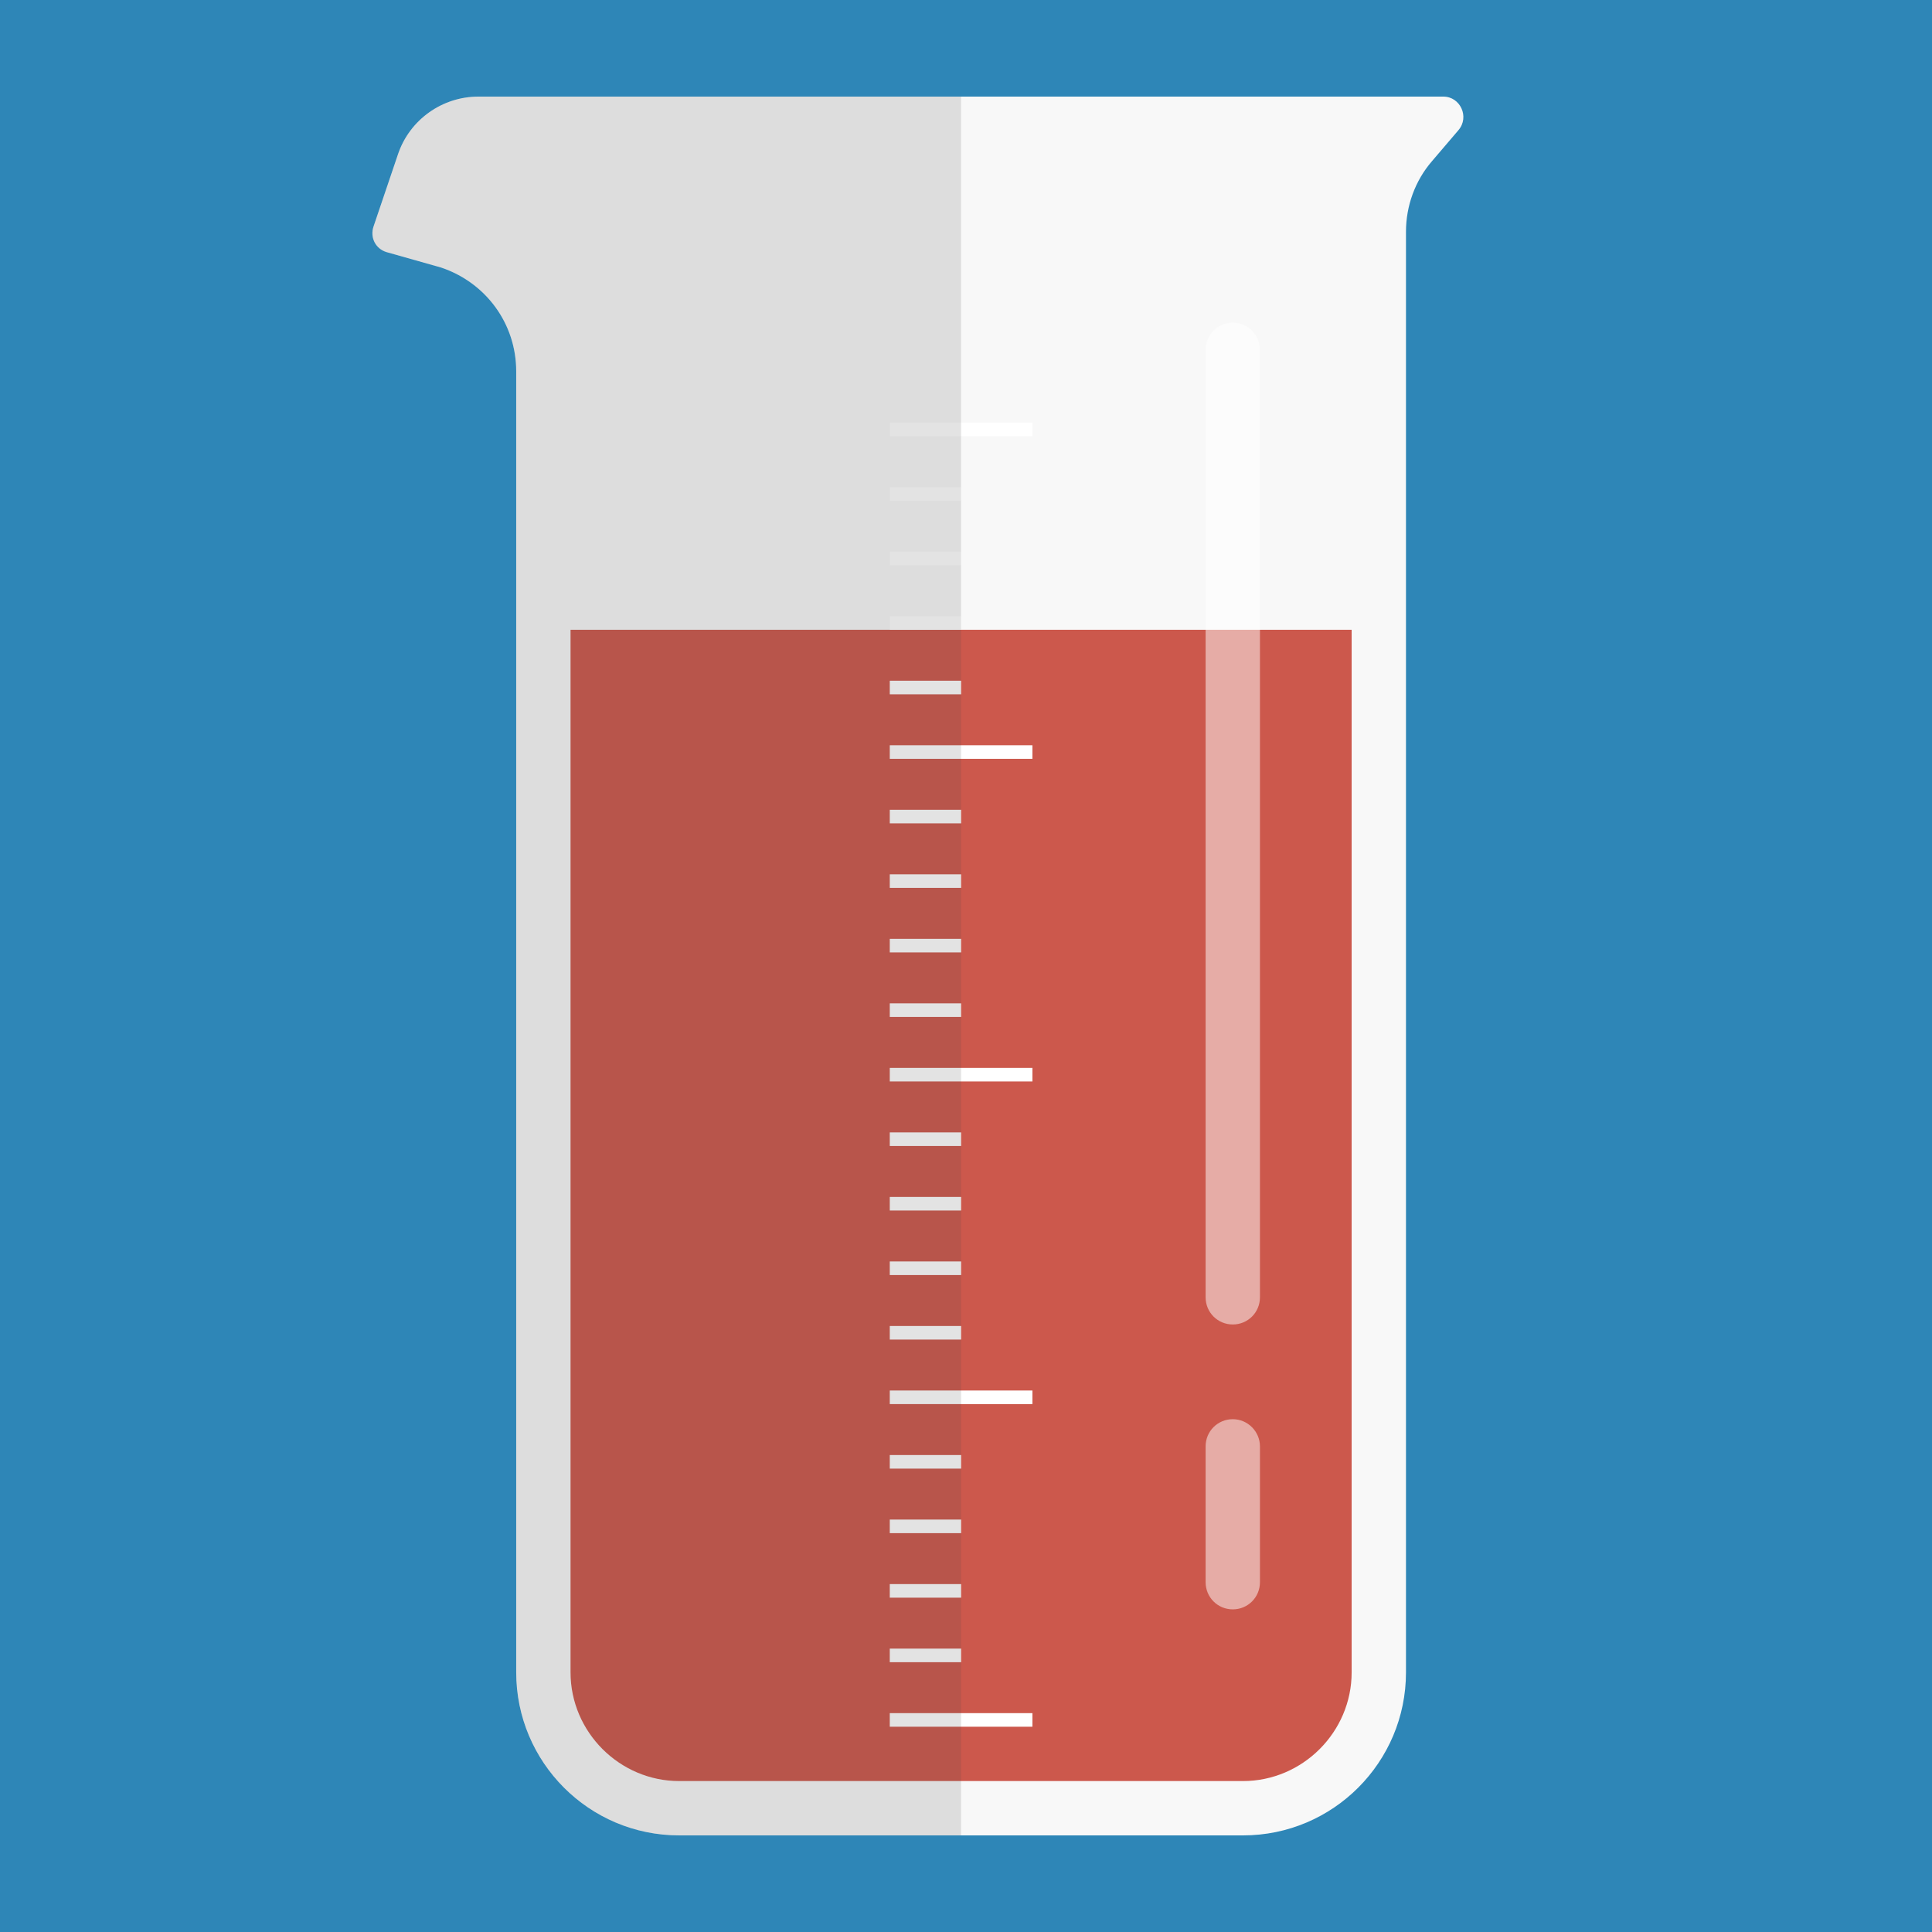
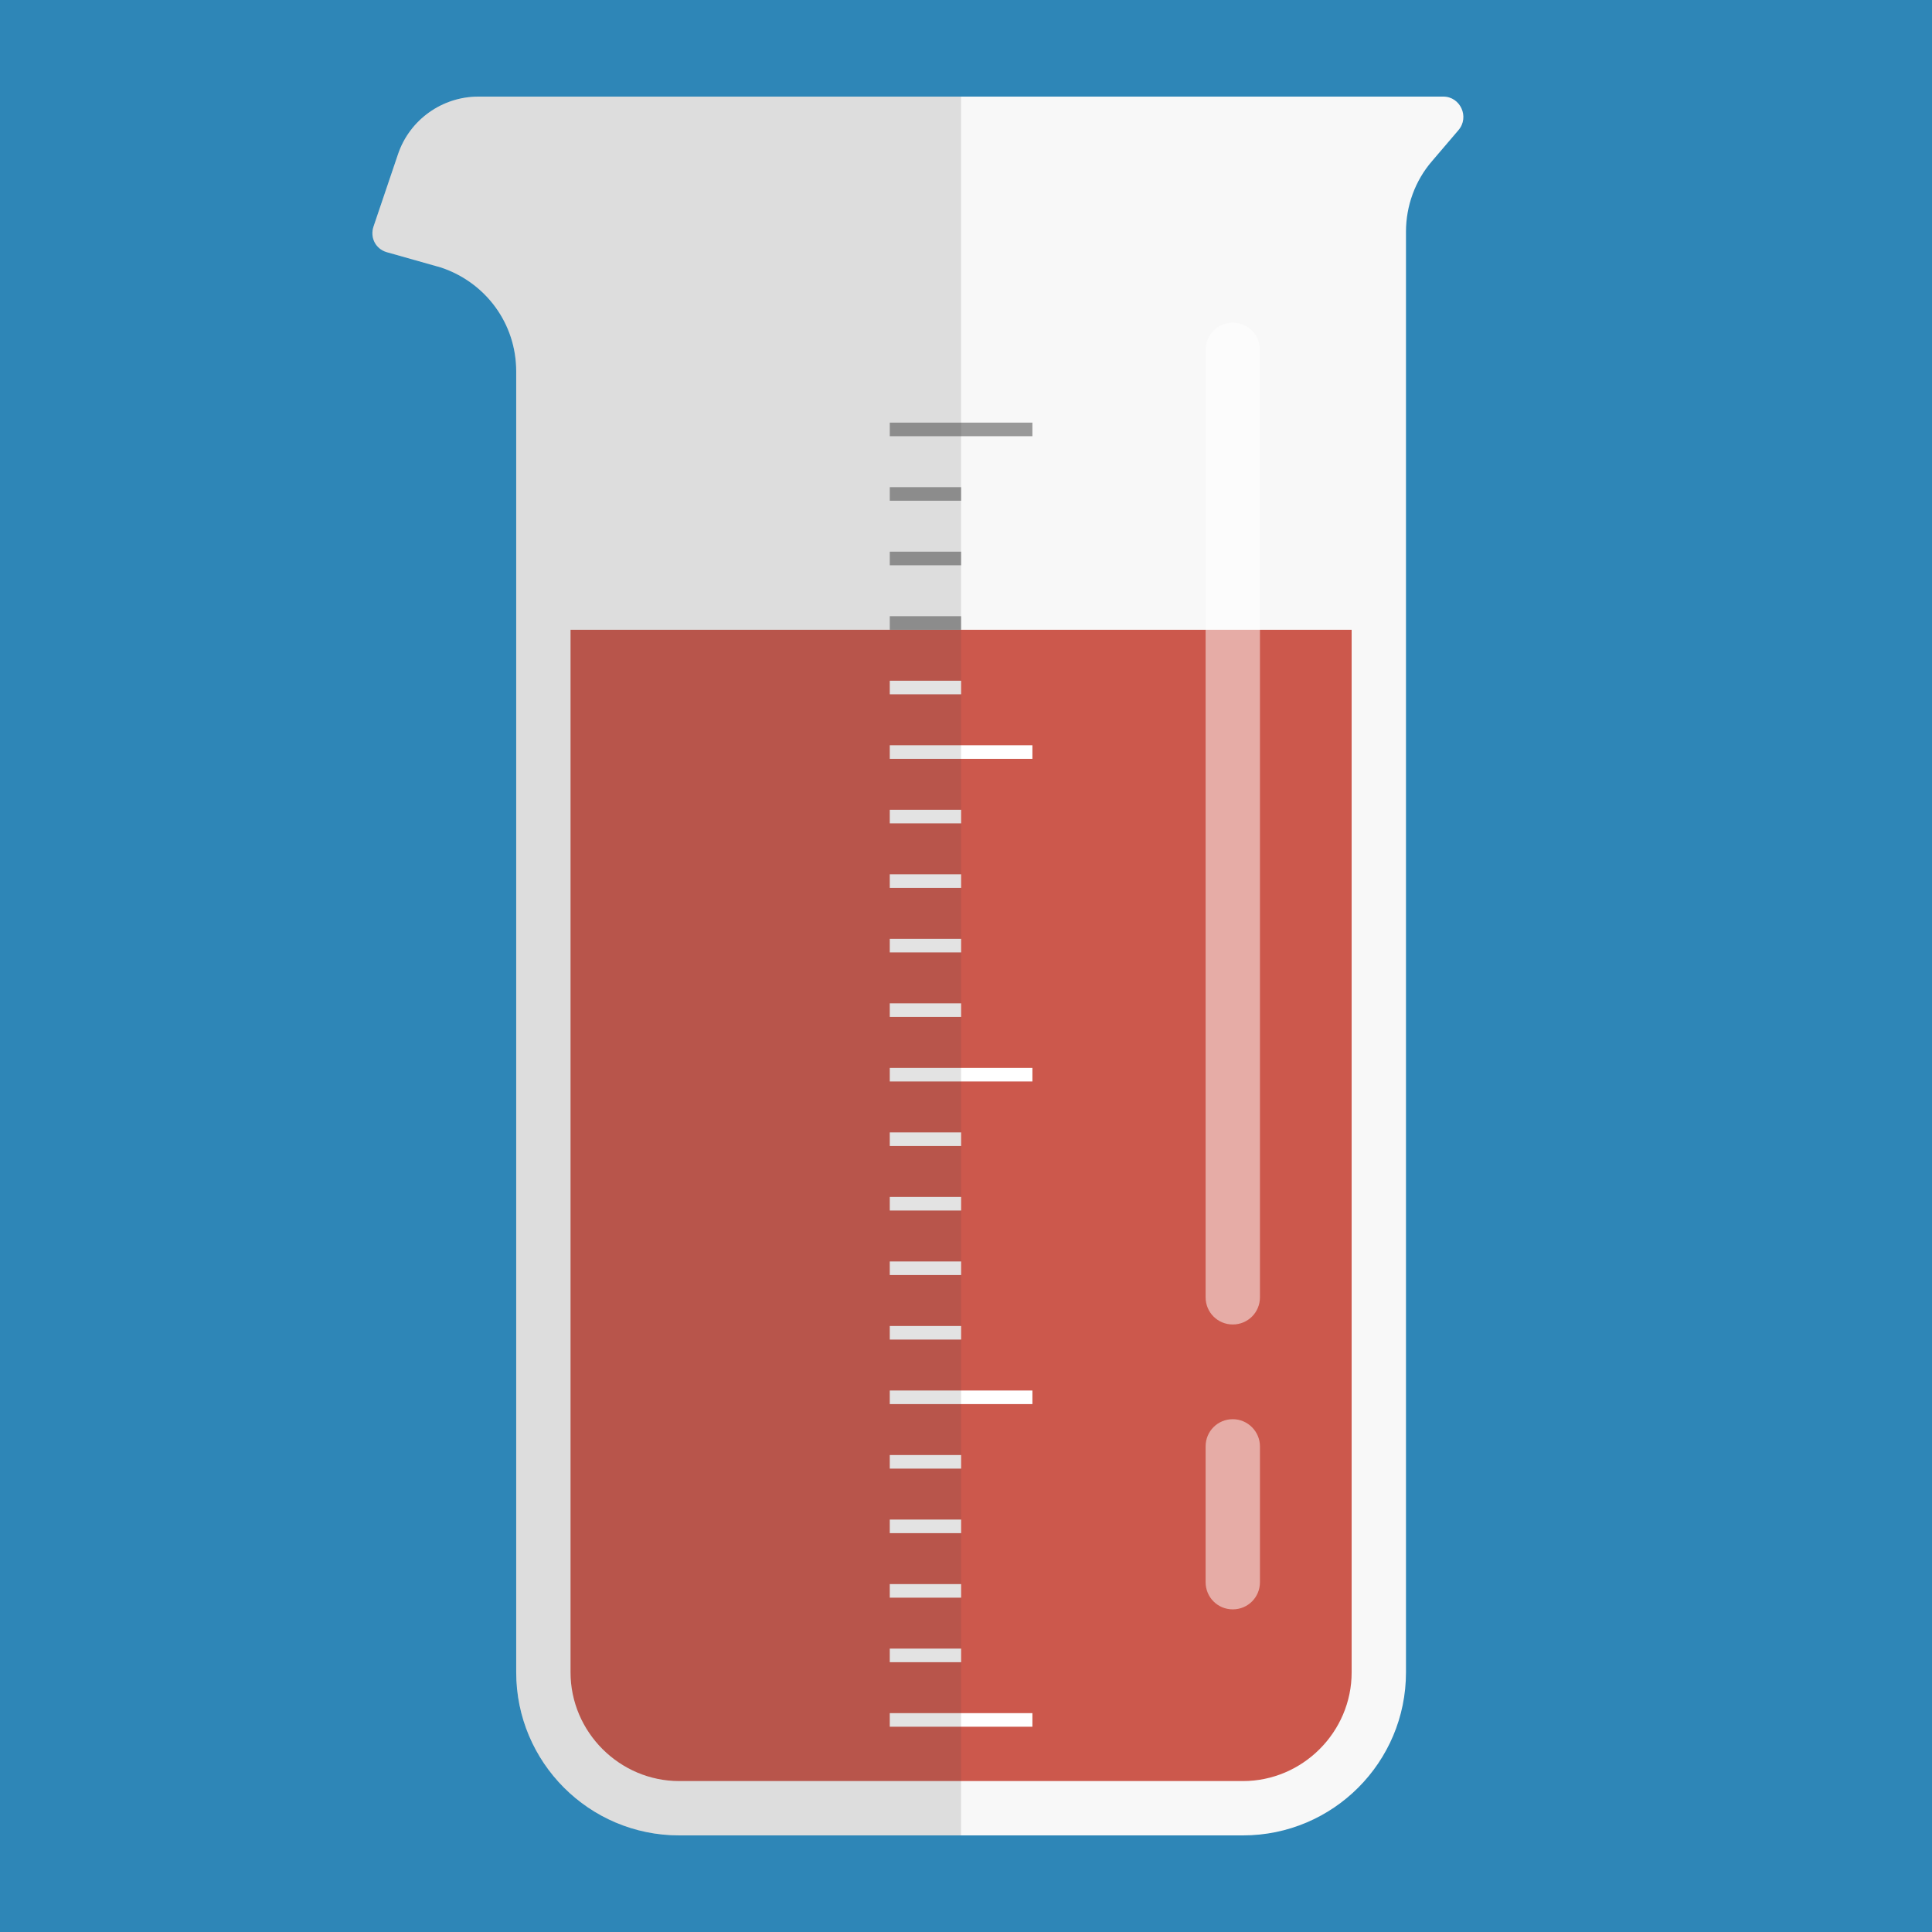
<svg xmlns="http://www.w3.org/2000/svg" version="1.1" x="0" y="0" viewBox="0 0 512 512" xml:space="preserve">
  <path d="M0 0h512v512H0V0z" fill="#2e86b7" />
  <path d="M372.6 25.6H126.8c-9.6 0-18.2 6.1-21.3 15.2L99 60c-1 2.9.5 5.9 3.4 6.8l14.5 4.1c11.9 4 19.9 14.9 19.9 27.5v344.8c0 23.8 19.3 43.2 43.2 43.2h149.4c23.9 0 43.2-19.4 43.2-43.2V61.4c0-6.8 2.4-13.5 6.9-18.7l7-8.2c3-3.5.5-8.9-4-8.9h-9.9z" fill="#f8f8f8" />
  <path d="M151.2 166.9v276.3c0 15.8 13 28.8 28.8 28.8h149.4c15.8 0 28.8-13 28.8-28.8V166.9h-207z" fill="#cc584c" />
  <path d="M333.9 92.7v251.1c0 4-3.2 7.2-7.2 7.2s-7.2-3.2-7.2-7.2V92.7c0-4 3.2-7.2 7.2-7.2s7.2 3.2 7.2 7.2zm-7.2 283.4c-4 0-7.2 3.2-7.2 7.2v36c0 4 3.2 7.2 7.2 7.2s7.2-3.2 7.2-7.2v-36c0-3.9-3.2-7.2-7.2-7.2z" opacity=".5" fill="#fff" />
-   <path d="M235.8 454h37.8v3.6h-37.8zm0-85.5h37.8v3.6h-37.8zm0-85.5h37.8v3.6h-37.8zm0-85.5h37.8v3.6h-37.8zm0 239.4h18.9v3.6h-18.9zm0-17.1h18.9v3.6h-18.9zm0-17.1h18.9v3.6h-18.9zm0-17.1h18.9v3.6h-18.9zm0-34.2h18.9v3.6h-18.9zm0-17.1h18.9v3.6h-18.9zm0-17.1h18.9v3.6h-18.9zm0-17.1h18.9v3.6h-18.9zm0-34.2h18.9v3.6h-18.9zm0-17.1h18.9v3.6h-18.9zm0-17.1h18.9v3.6h-18.9zm0-17.1h18.9v3.6h-18.9zm0-34.2h18.9v3.6h-18.9zm0-17.1h18.9v3.6h-18.9zm0-17.1h18.9v3.6h-18.9zm0-17.1h18.9v3.6h-18.9zm0-17.1h37.8v3.6h-37.8z" fill="#fff" />
+   <path d="M235.8 163.3h18.9v3.6h-18.9v-3.6zm0-17.1h18.9v3.6h-18.9v-3.6zm0-17.1h18.9v3.6h-18.9v-3.6zm0-17.1h37.8v3.6h-37.8V112z" fill="#999" />
+   <path d="M235.8 454h37.8v3.6h-37.8V454zm0-85.5h37.8v3.6h-37.8v-3.6zm0-85.5h37.8v3.6h-37.8V283zm0-85.5h37.8v3.6h-37.8v-3.6zm0 239.4h18.9v3.6h-18.9v-3.6zm0-17.1h18.9v3.6h-18.9v-3.6zm0-17.1h18.9v3.6h-18.9v-3.6zm0-17.1h18.9v3.6h-18.9v-3.6zm0-34.2h18.9v3.6h-18.9v-3.6zm0-17.1h18.9v3.6h-18.9v-3.6zm0-17.1h18.9v3.6h-18.9v-3.6zm0-17.1h18.9v3.6h-18.9v-3.6zm0-34.2h18.9v3.6h-18.9v-3.6zm0-17.1h18.9v3.6h-18.9v-3.6zm0-17.1h18.9v3.6h-18.9v-3.6zm0-17.1h18.9v3.6h-18.9v-3.6zm0-34.2h18.9v3.6h-18.9v-3.6z" fill="#fff" />
  <path d="M136.8 25.6h-10c-9.6 0-18.2 6.1-21.3 15.2L99 60c-1 2.9.5 5.9 3.4 6.8l14.5 4.1c11.9 4 19.9 14.9 19.9 27.5v344.8c0 23.8 19.3 43.2 43.2 43.2h74.7V25.6H136.8z" opacity=".15" fill="#444" />
</svg>
